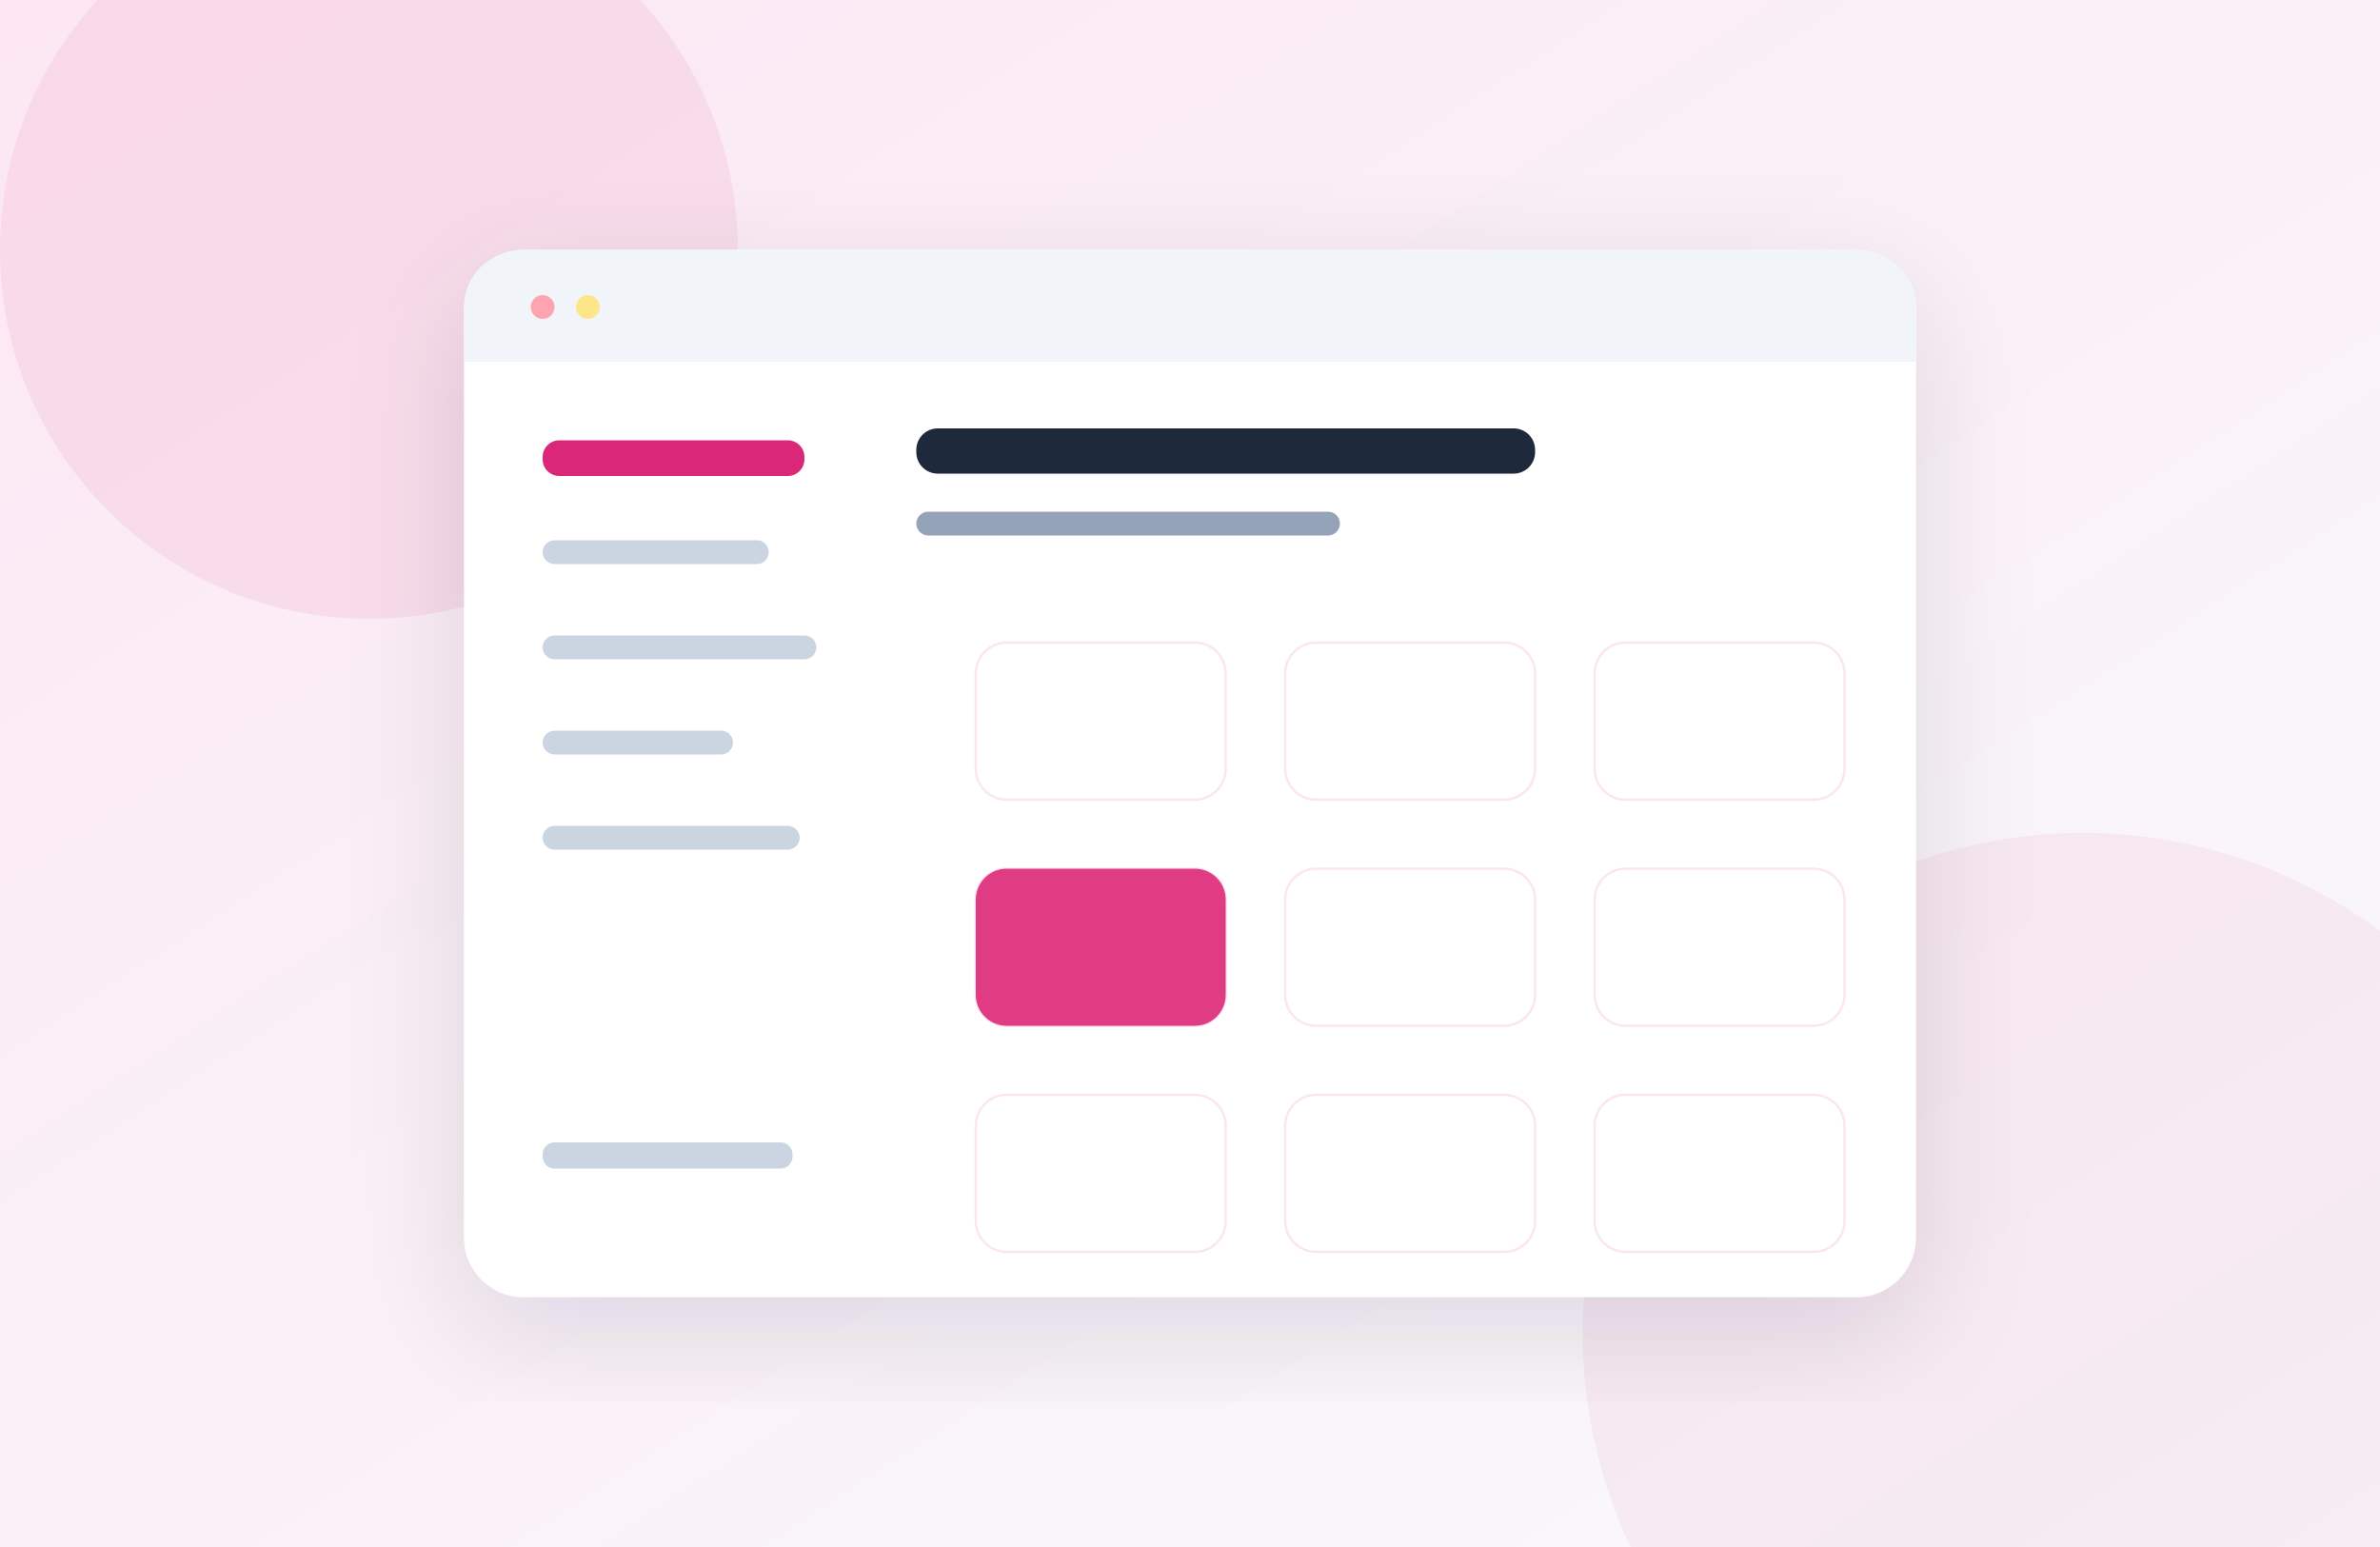
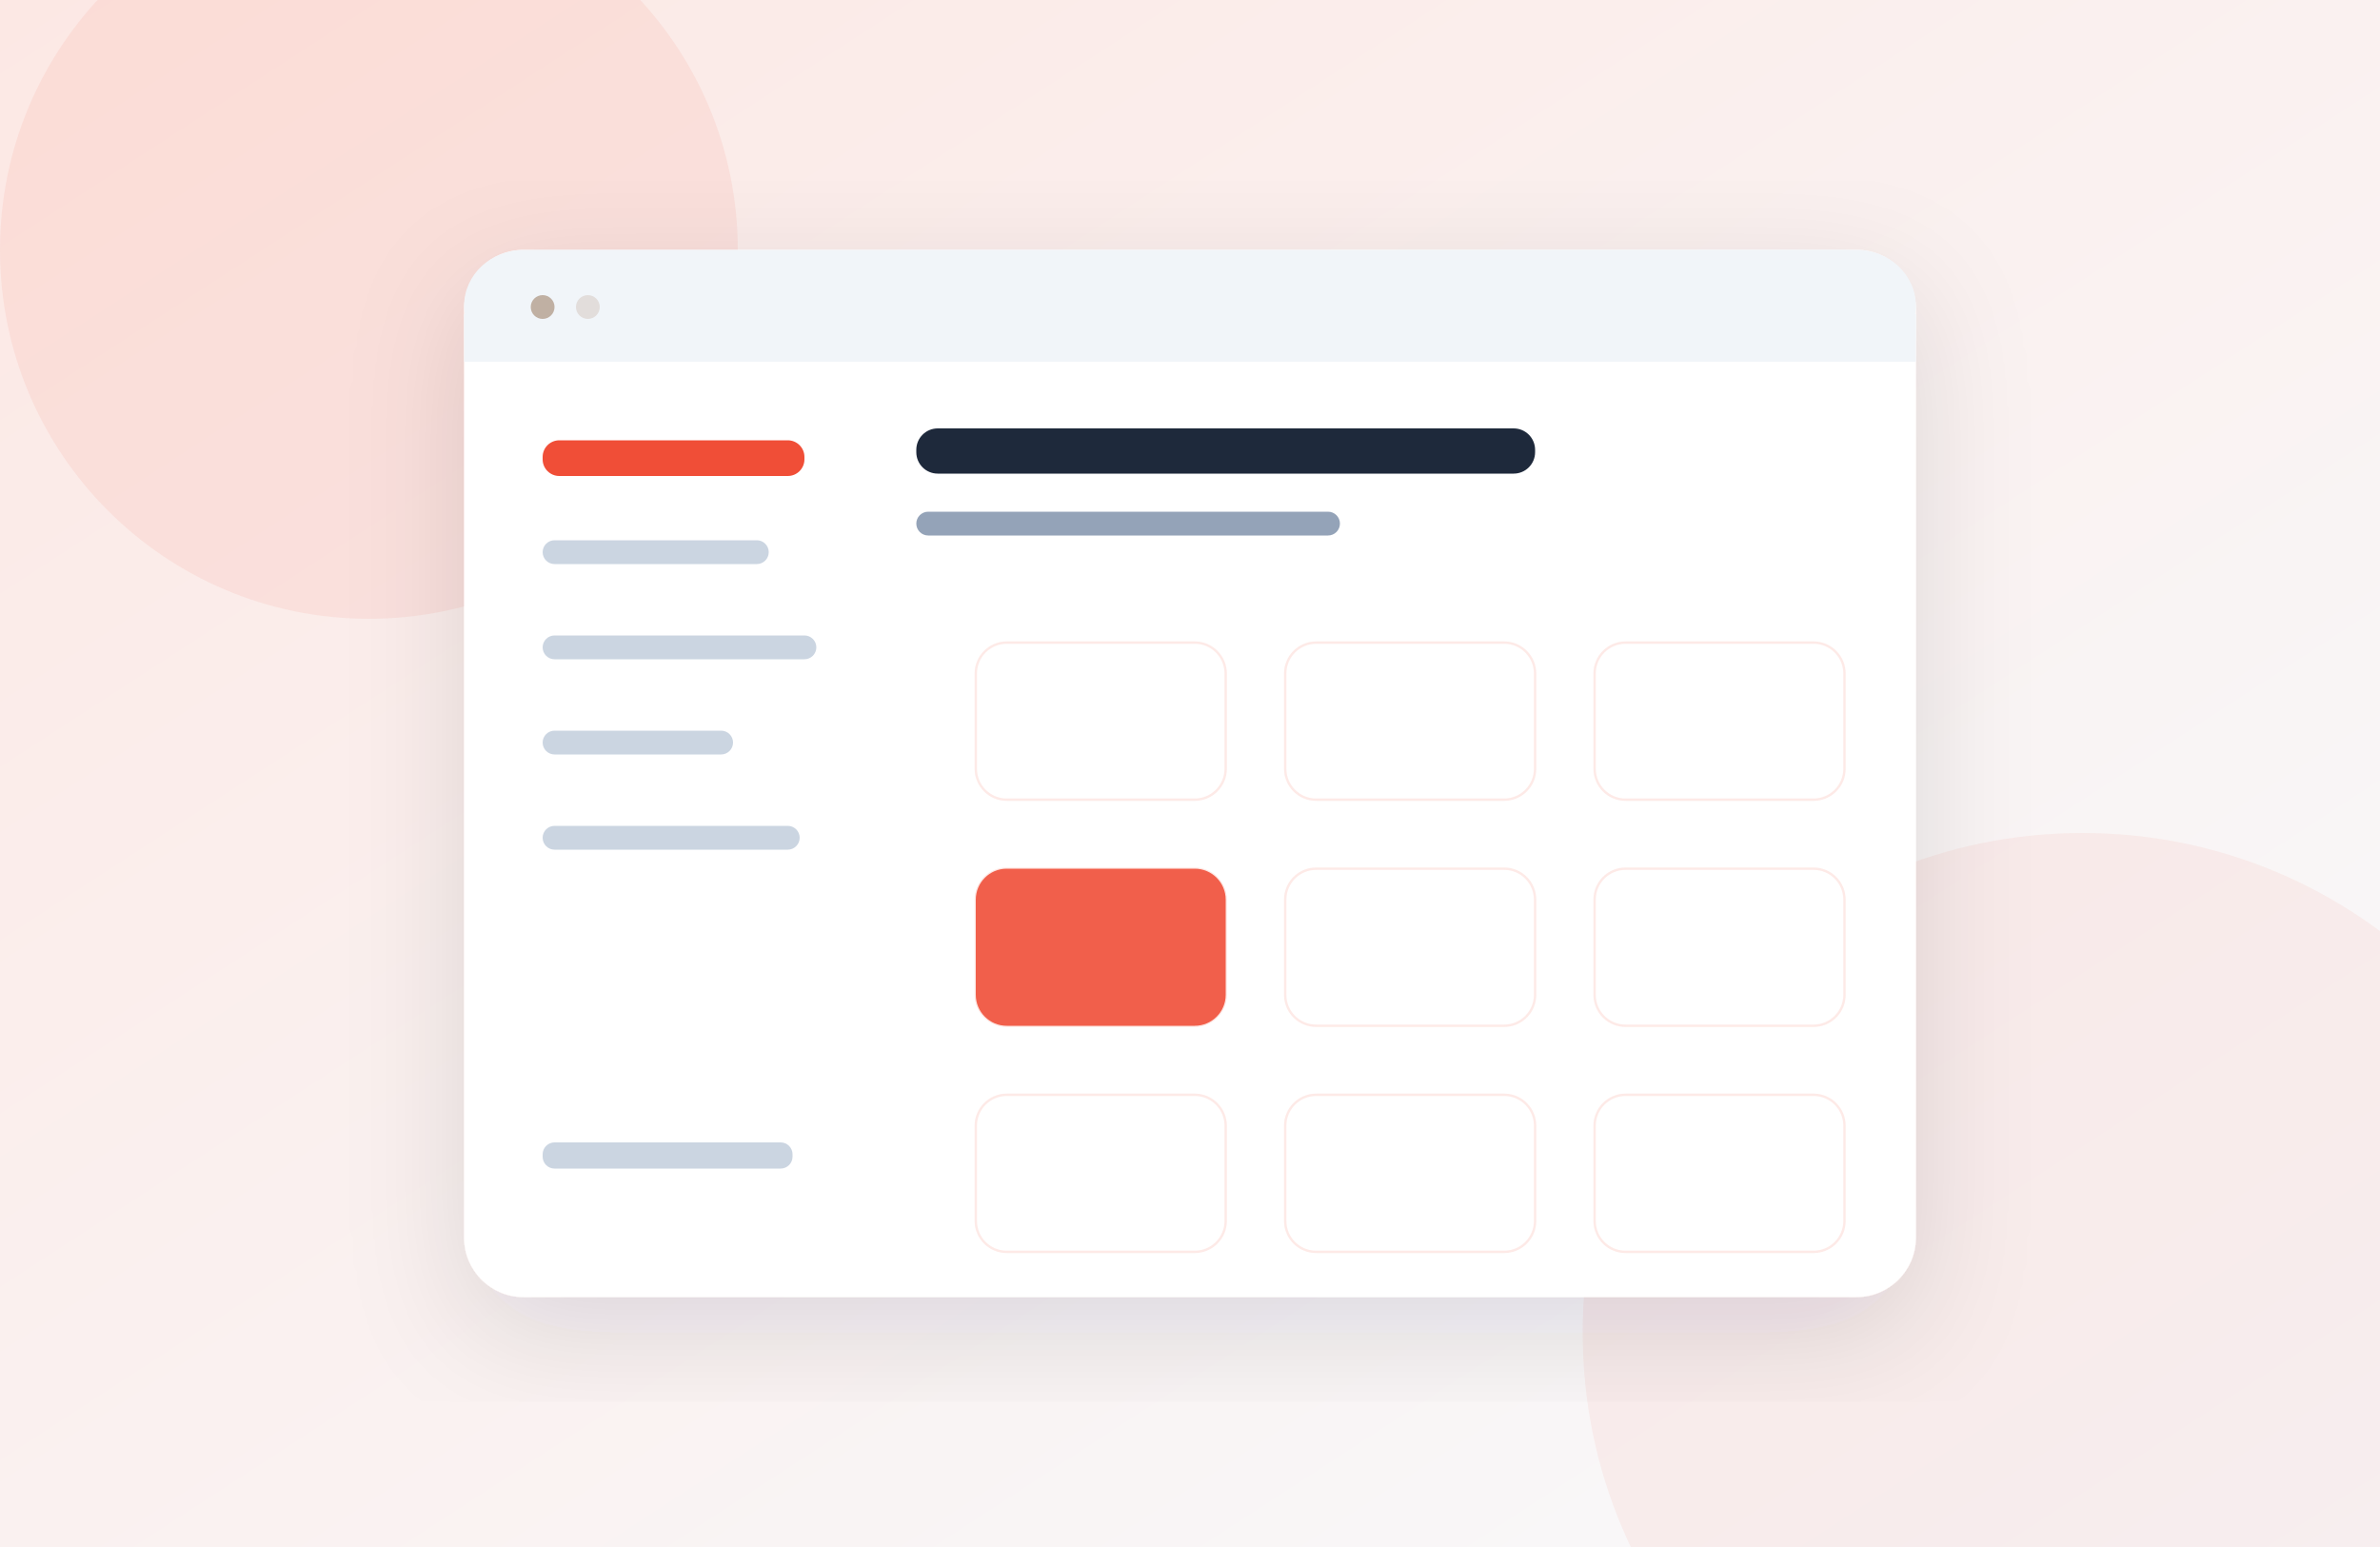
<svg xmlns="http://www.w3.org/2000/svg" viewBox="0 0 1000 650">
  <defs>
    <linearGradient id="g" x2="1" y2="1">
-       <stop stop-color="#fce7f3" />
+       <stop stop-color="#fce8e4" />
      <stop offset="1" stop-color="#f8fafc" />
    </linearGradient>
    <filter id="s">
      <feDropShadow dx="0" dy="15" stdDeviation="25" flood-color="#0f172a" flood-opacity=".12" />
    </filter>
  </defs>
  <rect width="1000" height="650" fill="url(#g)" />
-   <circle cx="155" cy="105" r="155" fill="#db2777" opacity=".08" />
-   <circle cx="875" cy="560" r="210" fill="#db2777" opacity=".07" />
+   <circle cx="155" cy="105" r="155" fill="#f04e37" opacity=".08" />
+   <circle cx="875" cy="560" r="210" fill="#f04e37" opacity=".07" />
  <rect x="195" y="105" width="610" height="440" rx="25" fill="white" filter="url(#s)" />
  <rect x="195" y="105" width="610" height="47" rx="25" fill="#f1f5f9" />
  <rect x="195" y="132" width="610" height="20" fill="#f1f5f9" />
-   <circle cx="228" cy="129" r="5" fill="#fda4af" />
-   <circle cx="247" cy="129" r="5" fill="#fde68a" />
-   <rect x="228" y="185" width="110" height="15" rx="7" fill="#db2777" />
+   <circle cx="228" cy="129" r="5" fill="#c0b0a3" />
+   <circle cx="247" cy="129" r="5" fill="#e2dddb" />
+   <rect x="228" y="185" width="110" height="15" rx="7" fill="#f04e37" />
  <rect x="228" y="227" width="95" height="10" rx="5" fill="#cbd5e1" />
  <rect x="228" y="267" width="115" height="10" rx="5" fill="#cbd5e1" />
  <rect x="228" y="307" width="80" height="10" rx="5" fill="#cbd5e1" />
  <rect x="228" y="347" width="108" height="10" rx="5" fill="#cbd5e1" />
  <rect x="228" y="480" width="105" height="11" rx="5" fill="#cbd5e1" />
  <rect x="385" y="180" width="260" height="19" rx="9" fill="#1e293b" />
  <rect x="385" y="215" width="178" height="10" rx="5" fill="#94a3b8" />
-   <rect x="410" y="270" width="105" height="66" rx="13" fill="#fff" opacity="0.75" stroke="#db2777" stroke-opacity=".16" />
-   <rect x="540" y="270" width="105" height="66" rx="13" fill="#fff" opacity="0.75" stroke="#db2777" stroke-opacity=".16" />
-   <rect x="670" y="270" width="105" height="66" rx="13" fill="#fff" opacity="0.75" stroke="#db2777" stroke-opacity=".16" />
-   <rect x="410" y="365" width="105" height="66" rx="13" fill="#db2777" opacity="0.9" stroke="#db2777" stroke-opacity=".16" />
-   <rect x="540" y="365" width="105" height="66" rx="13" fill="#fff" opacity="0.75" stroke="#db2777" stroke-opacity=".16" />
-   <rect x="670" y="365" width="105" height="66" rx="13" fill="#fff" opacity="0.75" stroke="#db2777" stroke-opacity=".16" />
-   <rect x="410" y="460" width="105" height="66" rx="13" fill="#fff" opacity="0.75" stroke="#db2777" stroke-opacity=".16" />
-   <rect x="540" y="460" width="105" height="66" rx="13" fill="#fff" opacity="0.75" stroke="#db2777" stroke-opacity=".16" />
-   <rect x="670" y="460" width="105" height="66" rx="13" fill="#fff" opacity="0.75" stroke="#db2777" stroke-opacity=".16" />
+   <rect x="410" y="270" width="105" height="66" rx="13" fill="#fff" opacity="0.75" stroke="#f04e37" stroke-opacity=".16" />
+   <rect x="540" y="270" width="105" height="66" rx="13" fill="#fff" opacity="0.75" stroke="#f04e37" stroke-opacity=".16" />
+   <rect x="670" y="270" width="105" height="66" rx="13" fill="#fff" opacity="0.75" stroke="#f04e37" stroke-opacity=".16" />
+   <rect x="410" y="365" width="105" height="66" rx="13" fill="#f04e37" opacity="0.9" stroke="#f04e37" stroke-opacity=".16" />
+   <rect x="540" y="365" width="105" height="66" rx="13" fill="#fff" opacity="0.75" stroke="#f04e37" stroke-opacity=".16" />
+   <rect x="670" y="365" width="105" height="66" rx="13" fill="#fff" opacity="0.75" stroke="#f04e37" stroke-opacity=".16" />
+   <rect x="410" y="460" width="105" height="66" rx="13" fill="#fff" opacity="0.75" stroke="#f04e37" stroke-opacity=".16" />
+   <rect x="540" y="460" width="105" height="66" rx="13" fill="#fff" opacity="0.75" stroke="#f04e37" stroke-opacity=".16" />
+   <rect x="670" y="460" width="105" height="66" rx="13" fill="#fff" opacity="0.75" stroke="#f04e37" stroke-opacity=".16" />
</svg>
